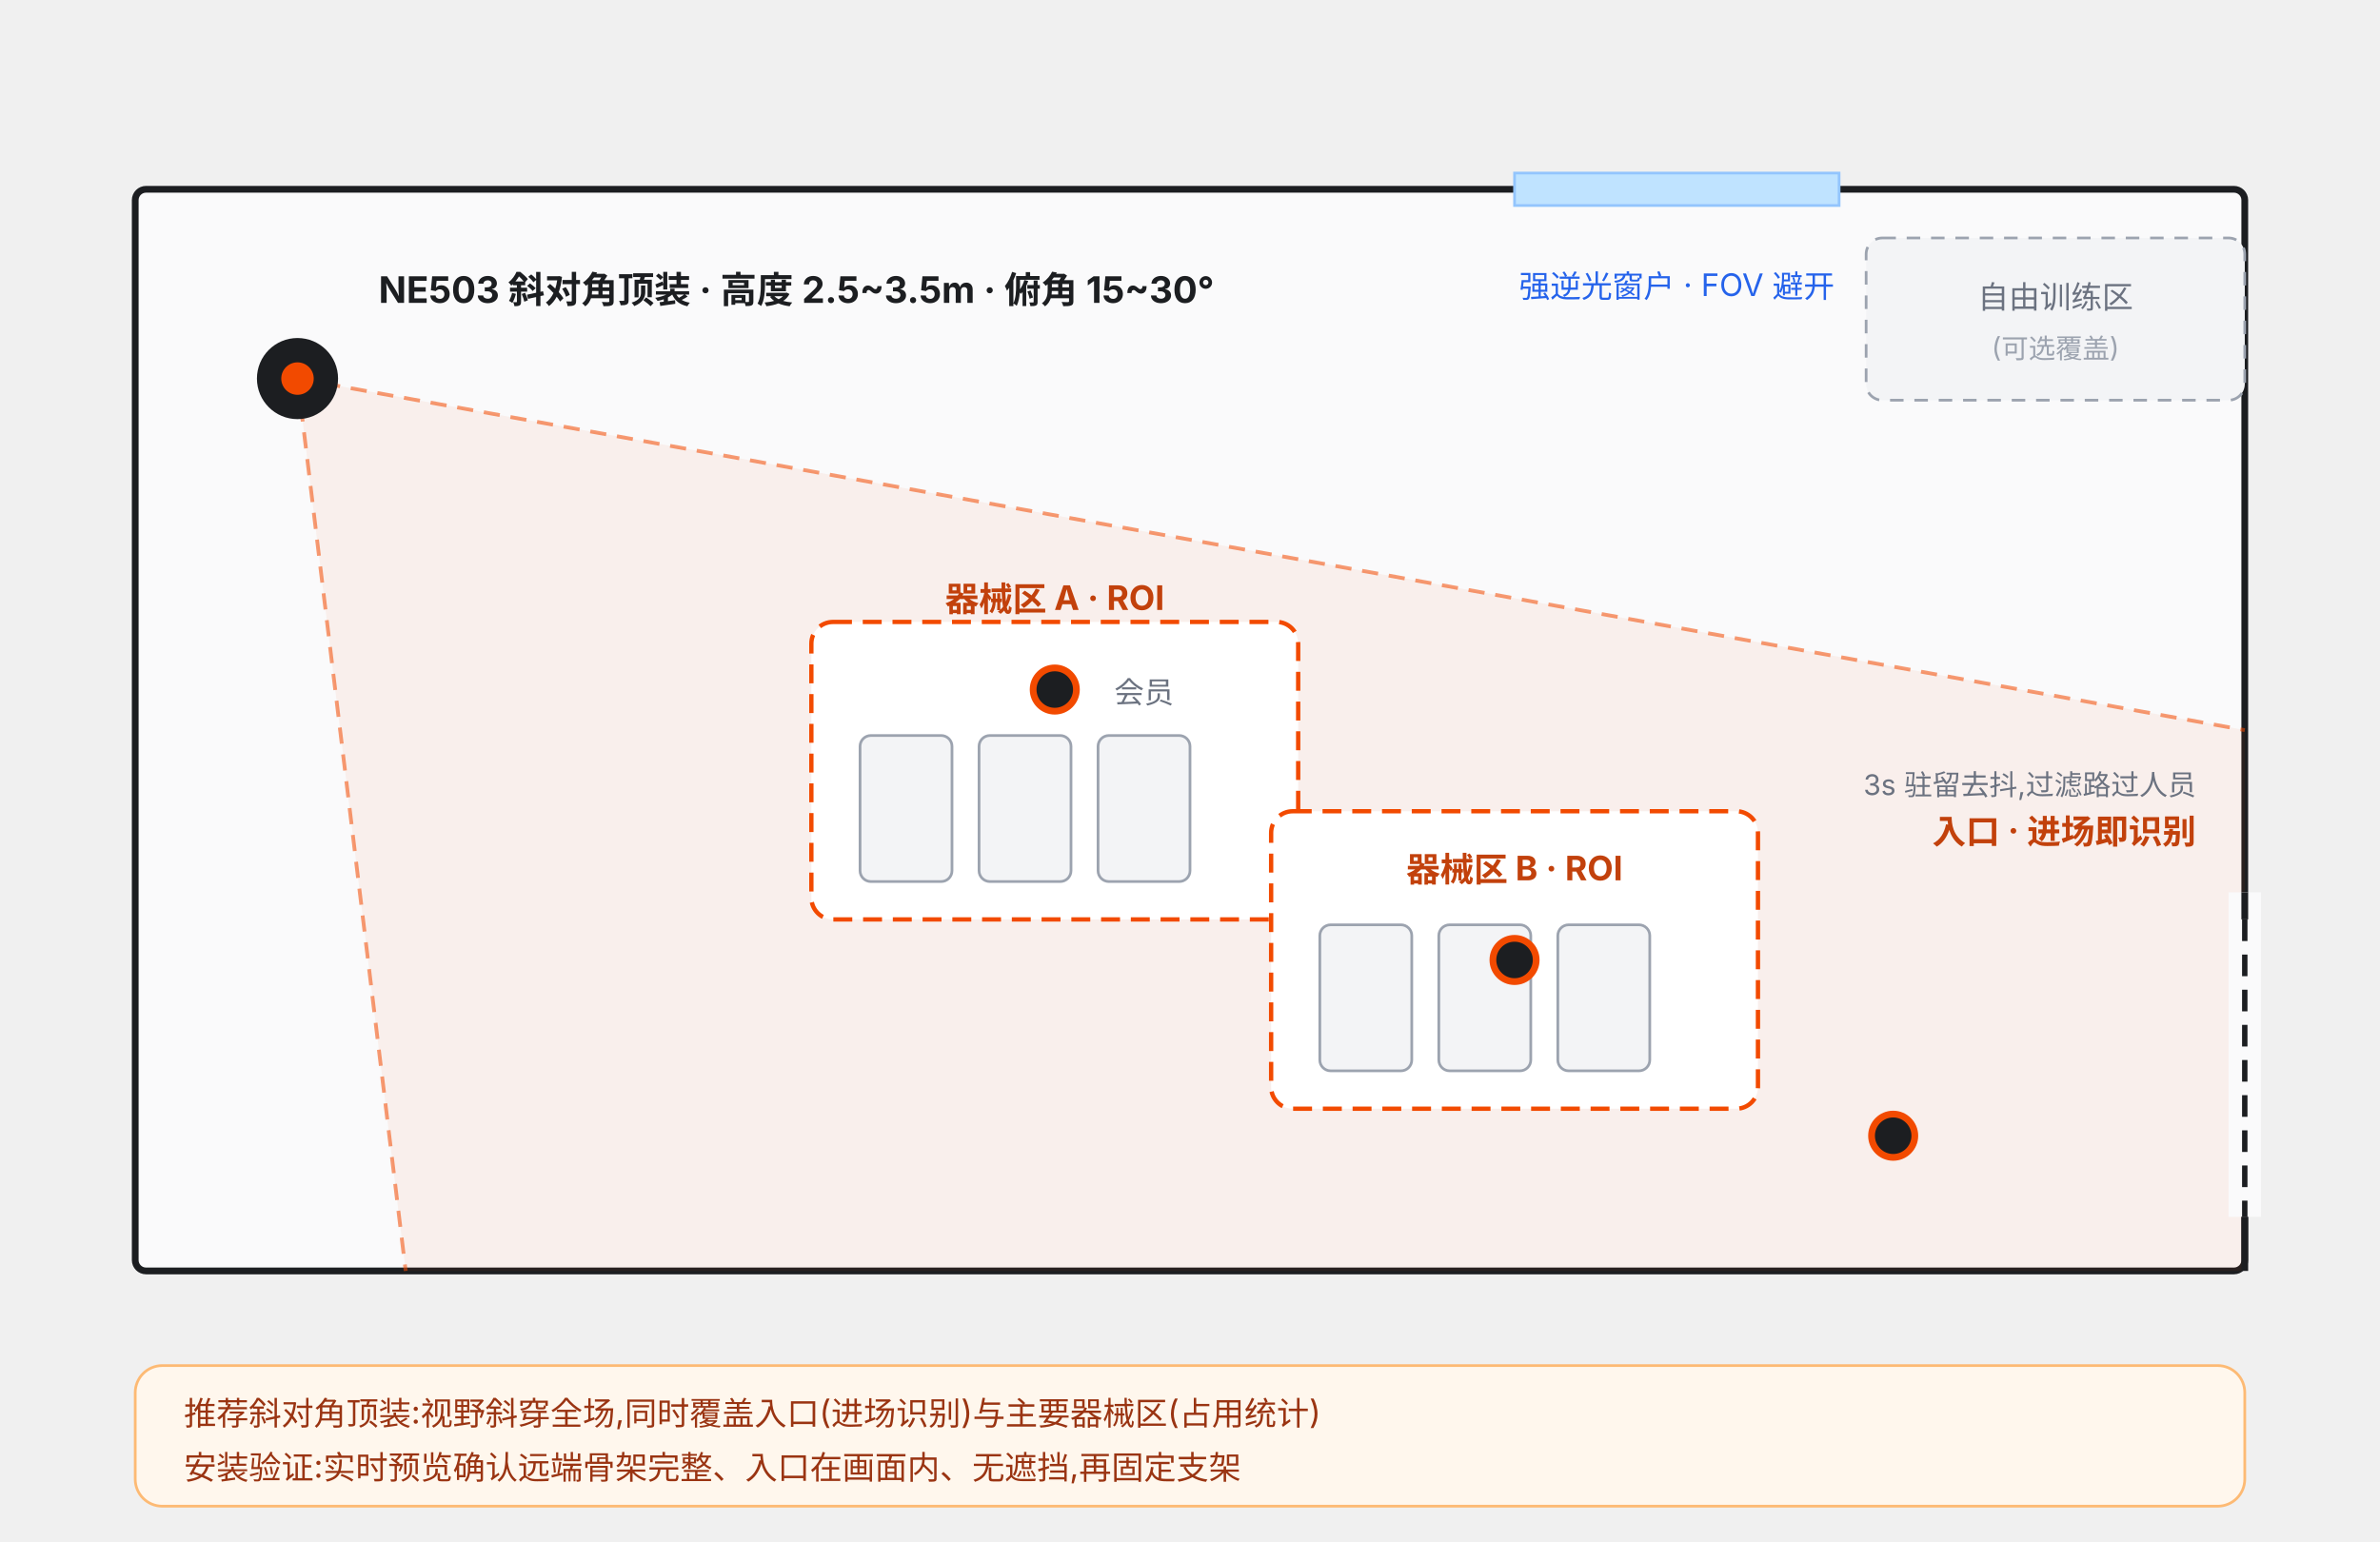
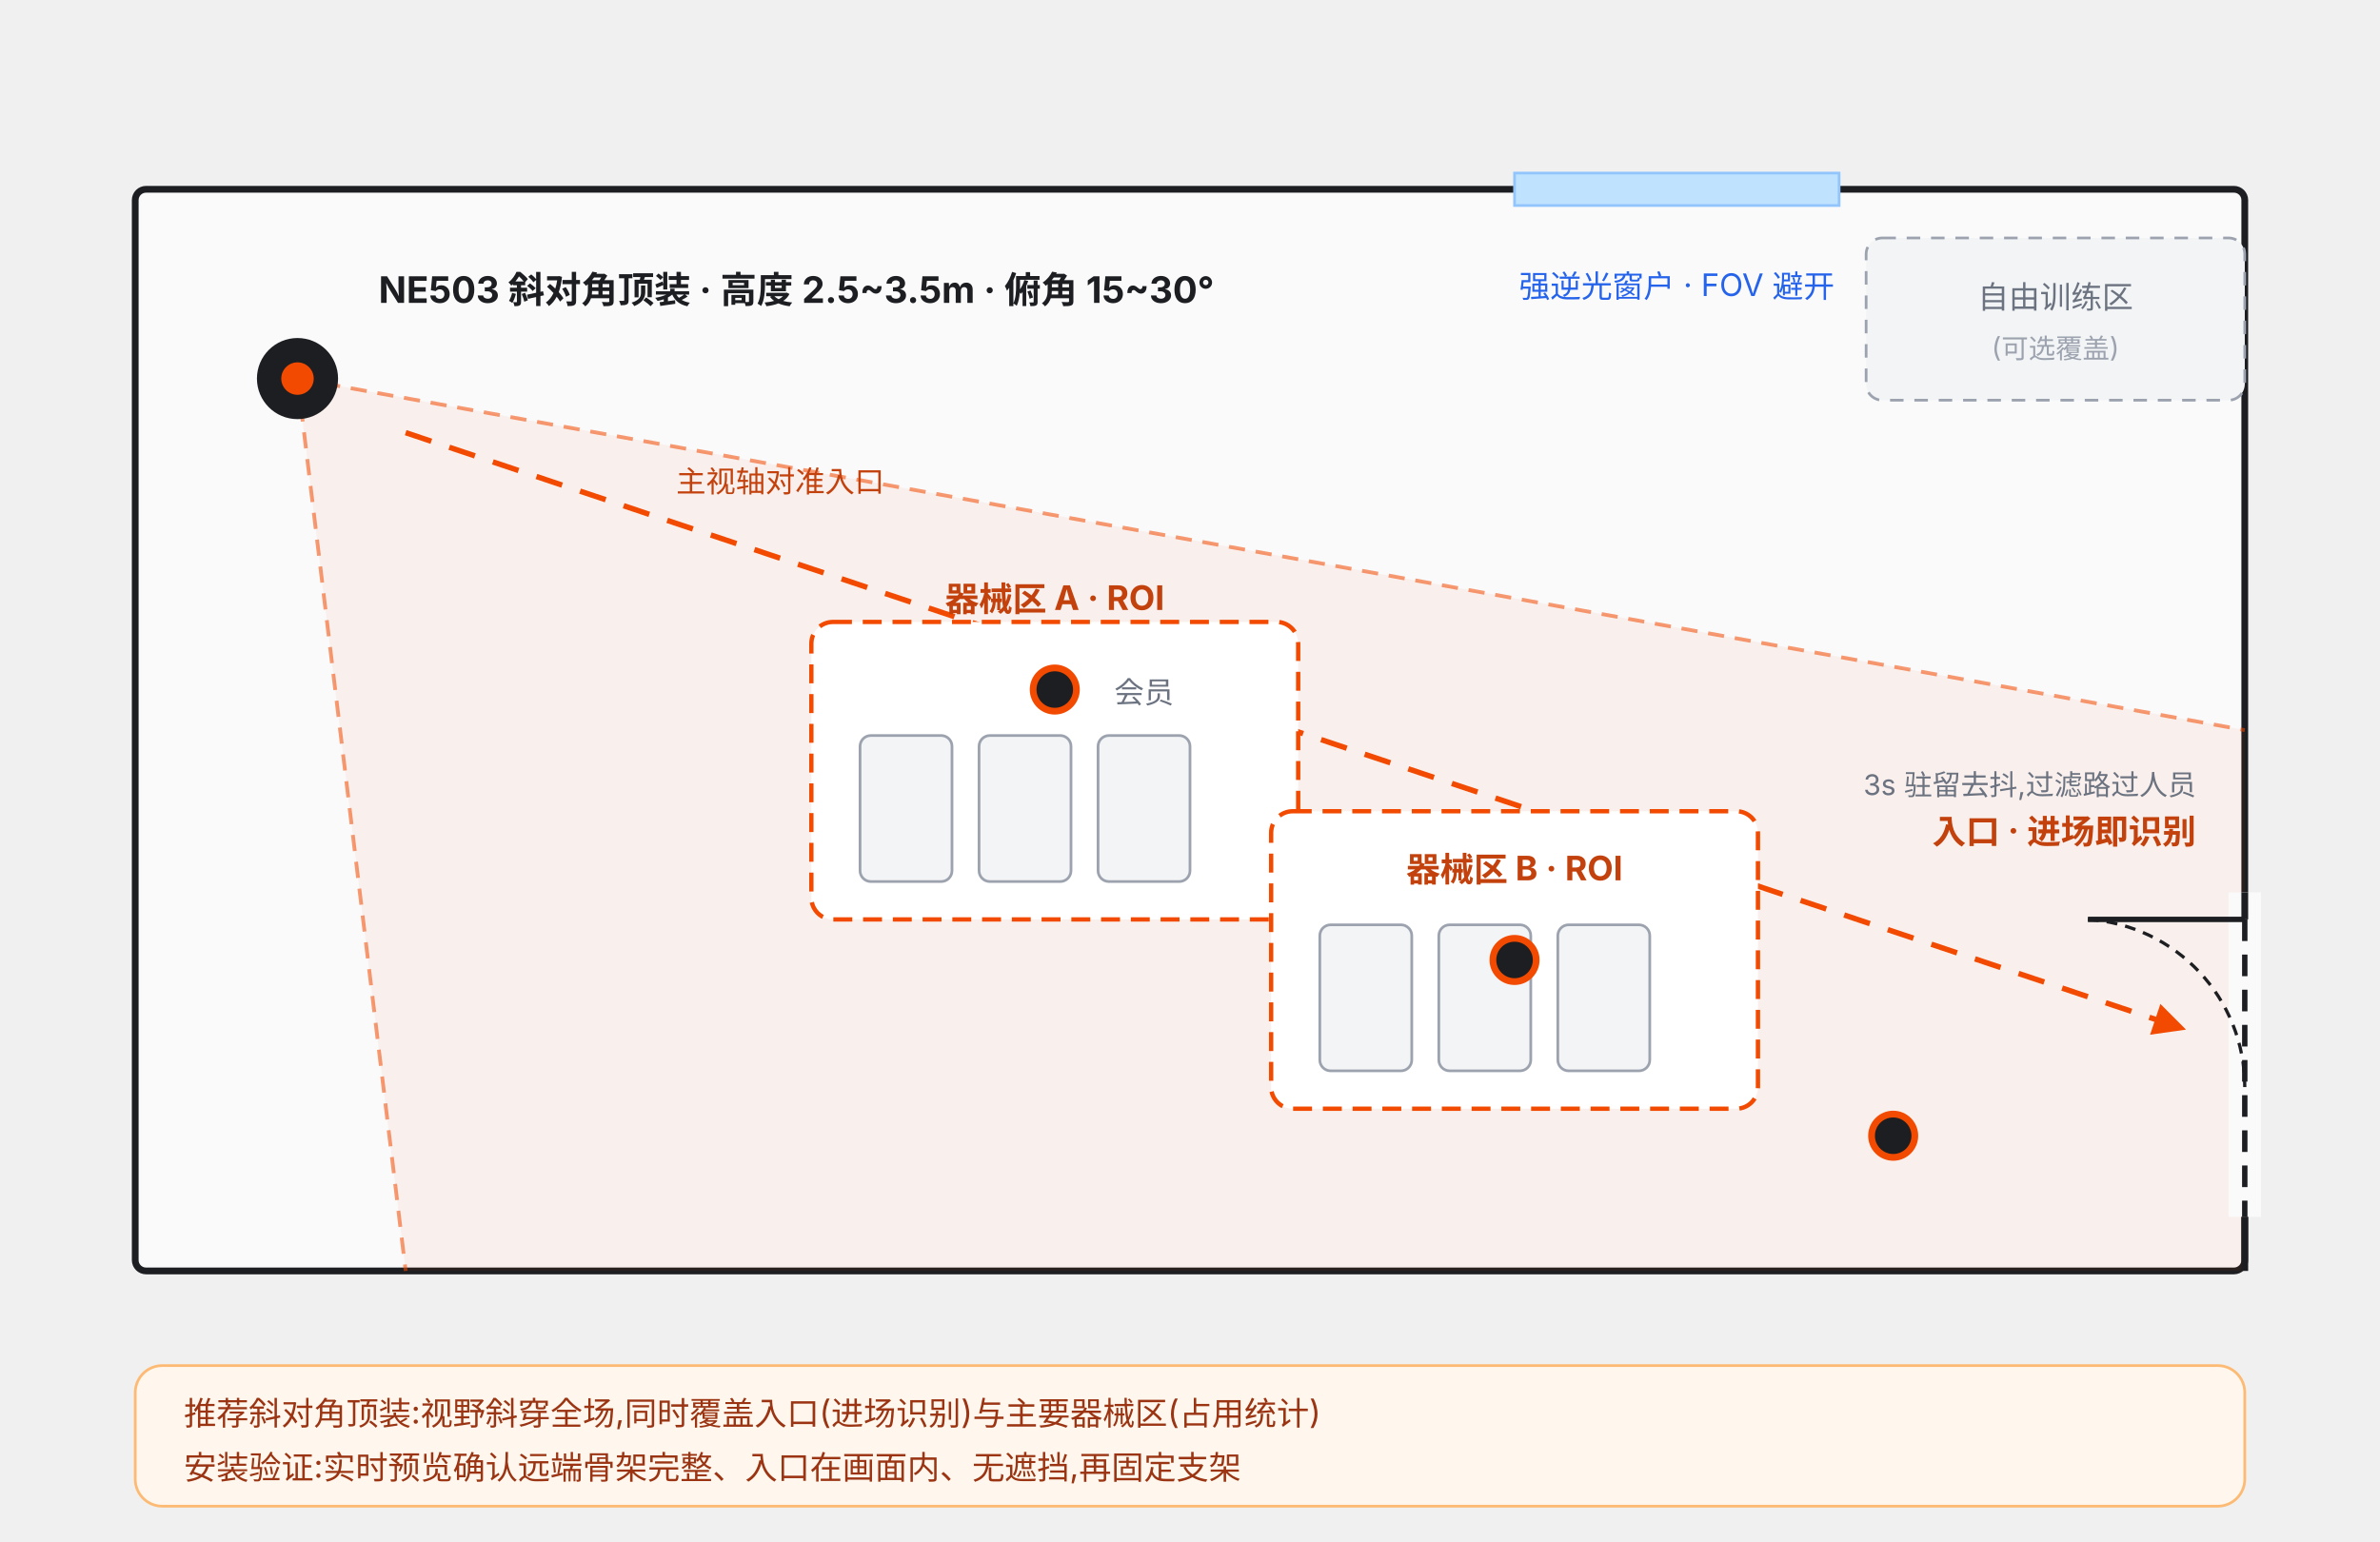
<svg xmlns="http://www.w3.org/2000/svg" width="880" height="570" viewBox="0 0 880 570" font-family="-apple-system,'PingFang SC','Microsoft YaHei','Noto Sans SC',sans-serif">
+   <defs>
+     <marker id="axarrow" viewBox="0 0 10 10" refX="8" refY="5" markerWidth="6" markerHeight="6" orient="auto">
+       <path d="M0,0 L10,5 L0,10 z" fill="#F24A00" />
+     </marker>
+   </defs>
  <rect x="50" y="70" width="780" height="400" rx="4" fill="#FAFAFB" stroke="#1C1E21" stroke-width="2.5" />
  <polygon points="110,140 830,270 830,470 150,470" fill="#F24A00" fill-opacity="0.06" />
  <line x1="110" y1="140" x2="830" y2="270" stroke="#F24A00" stroke-width="1.4" stroke-dasharray="6 4" stroke-opacity="0.55" />
  <line x1="110" y1="140" x2="150" y2="470" stroke="#F24A00" stroke-width="1.4" stroke-dasharray="6 4" stroke-opacity="0.55" />
  <circle cx="110" cy="140" r="15" fill="#1C1E21" />
  <circle cx="110" cy="140" r="6" fill="#F24A00" />
  <text x="140" y="112" font-size="13.5" font-weight="700" fill="#1C1E21">NE503 斜对角顶装 · 高度 2.5~3.5m · 俯角 15~30°</text>
+   <line x1="150" y1="160" x2="806" y2="380" stroke="#F24A00" stroke-width="2" stroke-dasharray="10 7" marker-end="url(#axarrow)" />
+   <text x="250" y="182" font-size="11" fill="#C2410C">主视轴对准入口</text>
  <rect x="560" y="64" width="120" height="12" fill="#BFE3FF" stroke="#93C5FD" />
  <text x="620" y="110" text-anchor="middle" font-size="11.5" fill="#2563EB">强逆光窗户 · FOV 避开</text>
  <rect x="690" y="88" width="140" height="60" rx="6" fill="#F3F4F6" stroke="#9CA3AF" stroke-dasharray="5 4" />
  <text x="760" y="114" text-anchor="middle" font-size="11.5" fill="#6B7280">自由训练区</text>
  <text x="760" y="132" text-anchor="middle" font-size="10" fill="#9CA3AF">(可选覆盖)</text>
  <rect x="300" y="230" width="180" height="110" rx="8" fill="#FFFFFF" stroke="#F24A00" stroke-width="1.6" stroke-dasharray="7 4" />
  <text x="390" y="226" text-anchor="middle" font-size="12.5" font-weight="700" fill="#C2410C">器械区 A · ROI</text>
  <rect x="318" y="272" width="34" height="54" rx="4" fill="#F3F4F6" stroke="#9CA3AF" />
  <rect x="362" y="272" width="34" height="54" rx="4" fill="#F3F4F6" stroke="#9CA3AF" />
  <rect x="406" y="272" width="34" height="54" rx="4" fill="#F3F4F6" stroke="#9CA3AF" />
  <rect x="470" y="300" width="180" height="110" rx="8" fill="#FFFFFF" stroke="#F24A00" stroke-width="1.6" stroke-dasharray="7 4" />
  <text x="560" y="326" text-anchor="middle" font-size="12.5" font-weight="700" fill="#C2410C">器械区 B · ROI</text>
  <rect x="488" y="342" width="34" height="54" rx="4" fill="#F3F4F6" stroke="#9CA3AF" />
  <rect x="532" y="342" width="34" height="54" rx="4" fill="#F3F4F6" stroke="#9CA3AF" />
  <rect x="576" y="342" width="34" height="54" rx="4" fill="#F3F4F6" stroke="#9CA3AF" />
  <g fill="#1C1E21" stroke="#F24A00" stroke-width="2.5">
    <circle cx="390" cy="255" r="8" />
    <circle cx="560" cy="355" r="8" />
    <circle cx="700" cy="420" r="8" />
  </g>
  <text x="412" y="260" font-size="11" fill="#6B7280">会员</text>
  <rect x="824" y="330" width="12" height="120" fill="#FAFAFB" />
  <line x1="830" y1="330" x2="830" y2="340" stroke="#1C1E21" stroke-width="2.5" />
  <line x1="830" y1="450" x2="830" y2="470" stroke="#1C1E21" stroke-width="2.5" />
  <line x1="830" y1="340" x2="830" y2="450" stroke="#1C1E21" stroke-width="2" stroke-dasharray="8 5" />
+   <line x1="830" y1="340" x2="772" y2="340" stroke="#1C1E21" stroke-width="2" />
+   <path d="M772,340 A62,62 0 0 1 830,402" fill="none" stroke="#1C1E21" stroke-width="1.2" stroke-dasharray="4 3" />
  <text x="812" y="312" text-anchor="end" font-size="12.5" font-weight="700" fill="#C2410C">入口 · 进场即识别</text>
  <text x="812" y="294" text-anchor="end" font-size="10.5" fill="#6B7280">3s 驻留去抖,过滤路过人员</text>
  <rect x="50" y="505" width="780" height="52" rx="10" fill="#FFF7ED" stroke="#FDBA74" />
  <text x="68" y="527" font-size="12" fill="#9A3412">推荐斜对角顶装:视野斜穿全场,同时覆盖入口(进场识别)与主要器械区(占用统计)</text>
  <text x="68" y="547" font-size="12" fill="#9A3412">安装验证:实时预览确认远端骨架完整、入口在画面内、无遮挡,再固定支架</text>
</svg>
